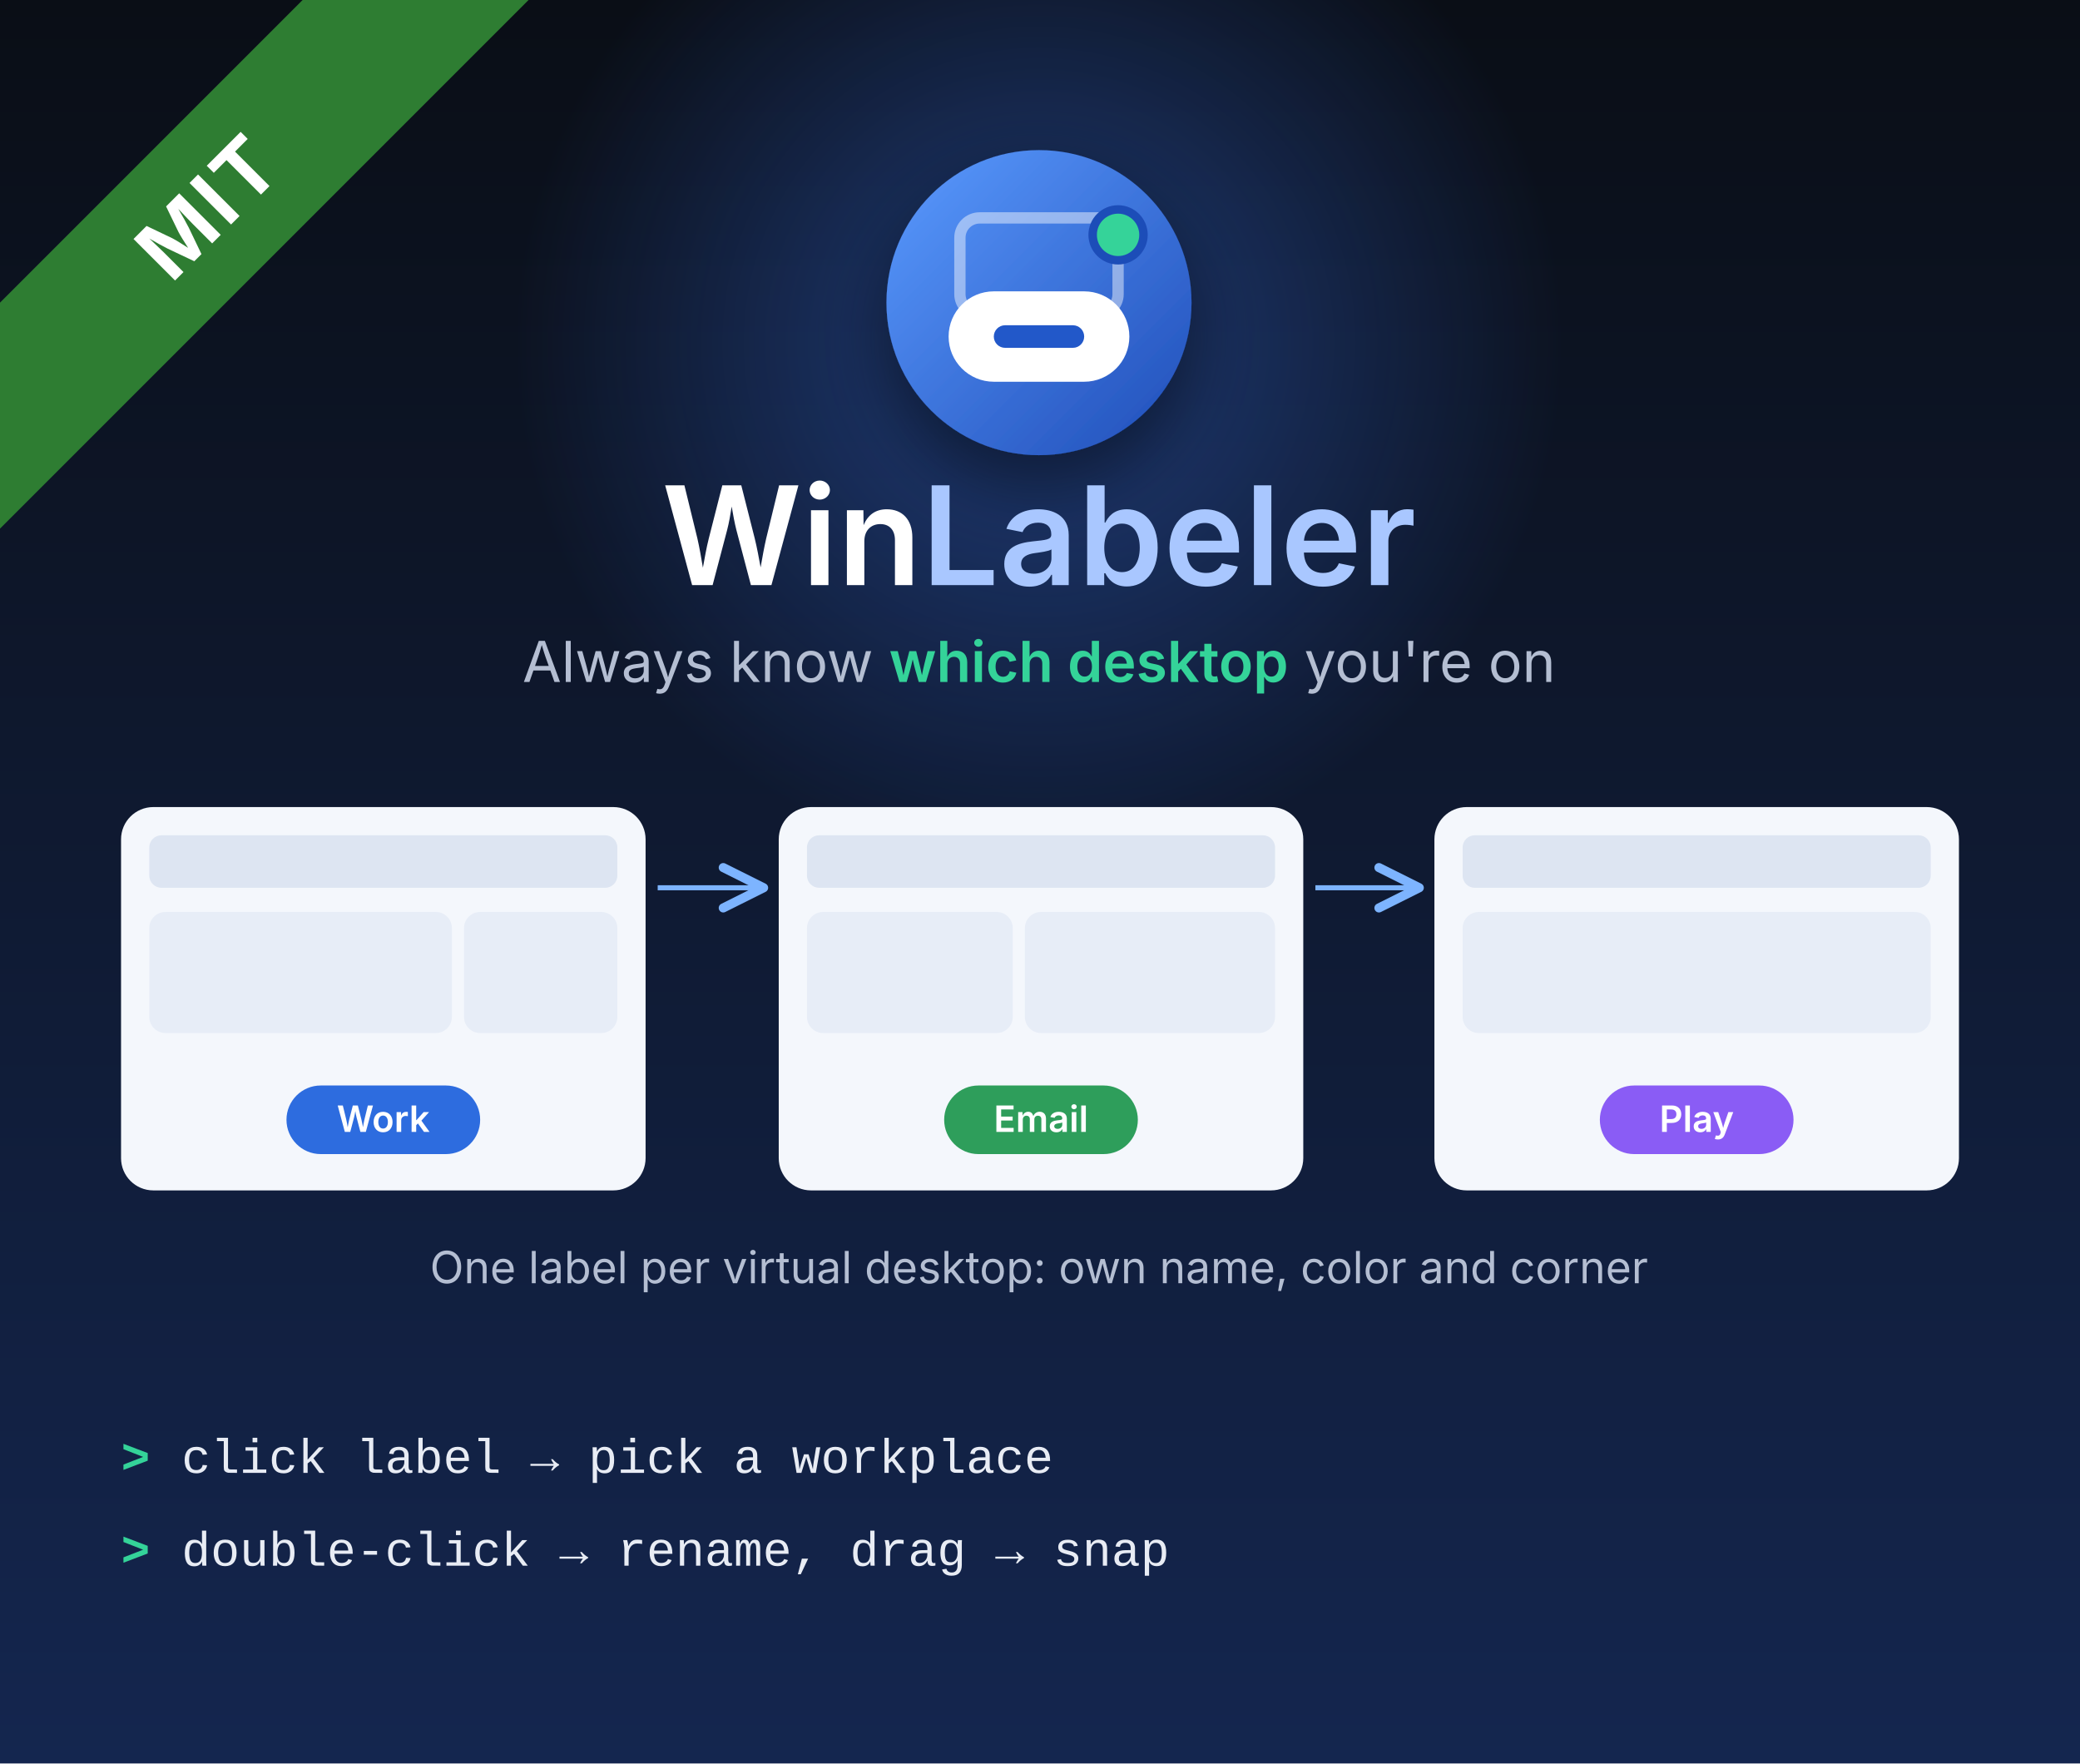
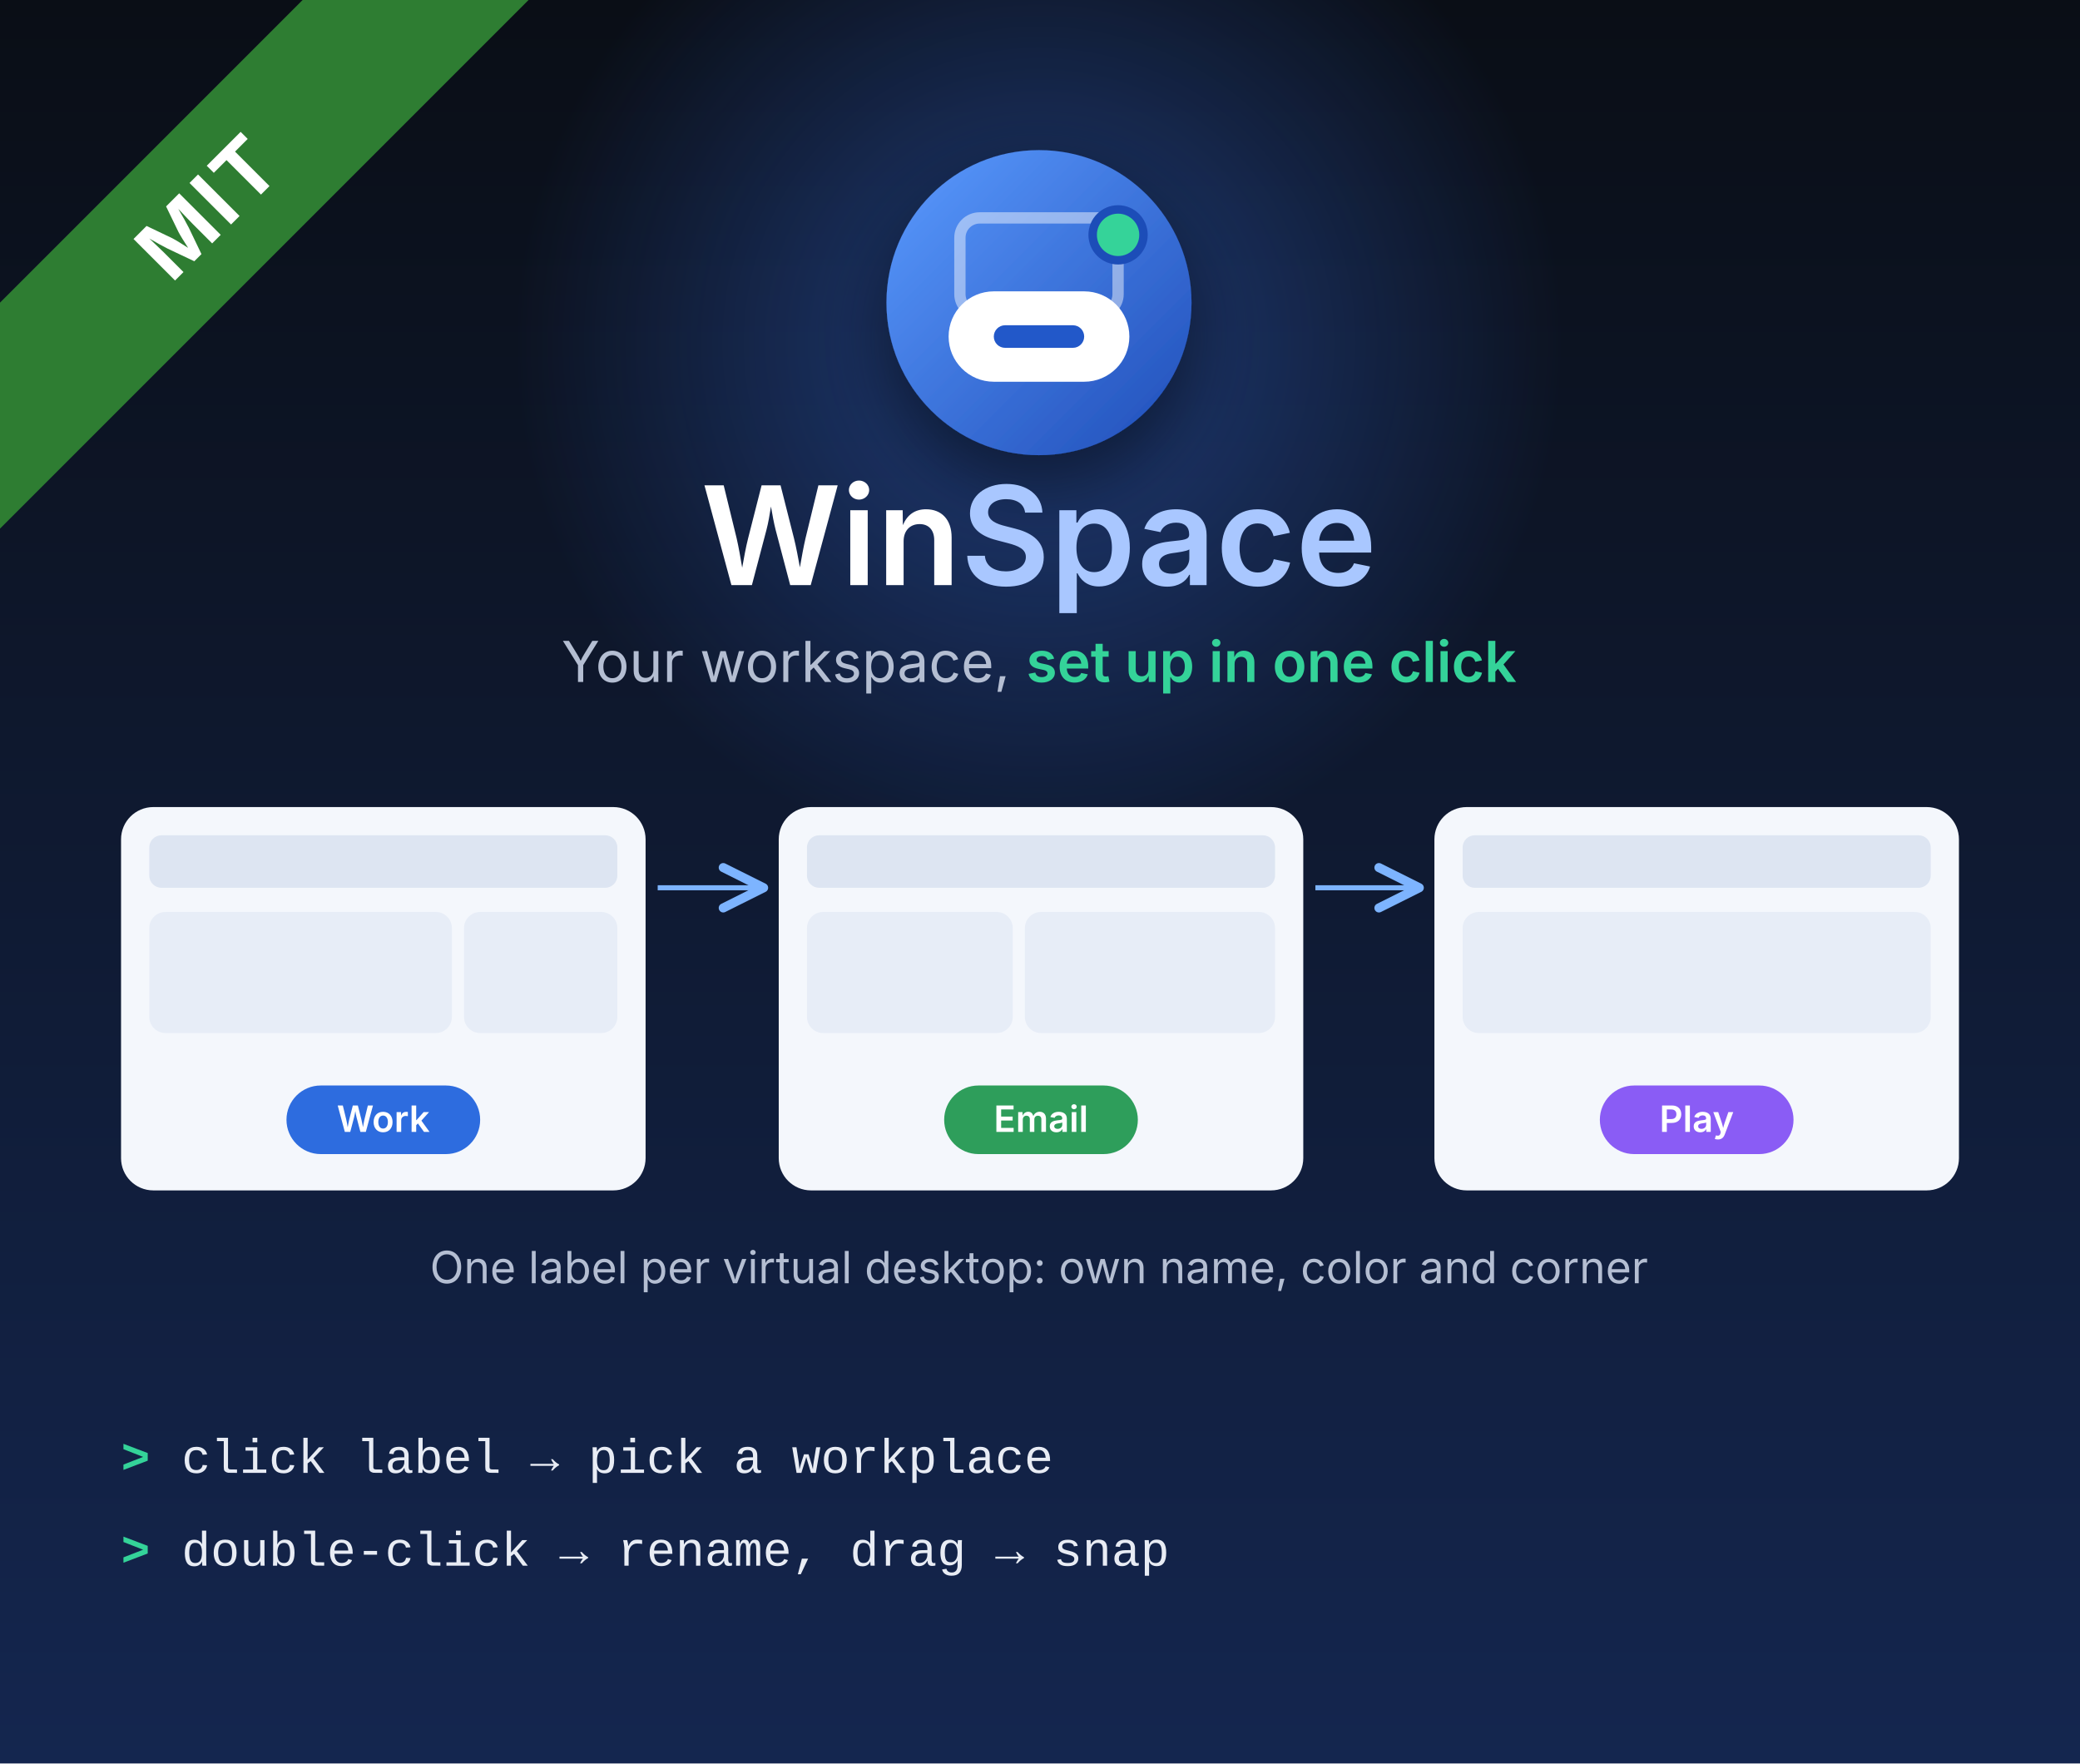
<svg xmlns="http://www.w3.org/2000/svg" width="1031" height="874" viewBox="0 0 1031 874">
  <defs>
    <linearGradient id="bg" x1="0" y1="0" x2="0" y2="1">
      <stop offset="0" stop-color="#0A0E16" />
      <stop offset="1" stop-color="#14264F" />
    </linearGradient>
    <radialGradient id="glow" cx=".5" cy=".5" r=".5">
      <stop offset="0" stop-color="#3C7BFF" stop-opacity=".4" />
      <stop offset="1" stop-color="#3C7BFF" stop-opacity="0" />
    </radialGradient>
    <linearGradient id="lg" x1="0" y1="0" x2="1" y2="1">
      <stop offset="0" stop-color="#5B9BFF" />
      <stop offset="1" stop-color="#1F4DB8" />
    </linearGradient>
    <filter id="sh" x="-30%" y="-30%" width="160%" height="170%">
      <feDropShadow dx="0" dy="10" stdDeviation="12" flood-color="#000" flood-opacity=".5" />
    </filter>
    <marker id="ah" markerWidth="10" markerHeight="10" refX="8" refY="5" orient="auto">
      <path d="M1 1 L9 5 L1 9" fill="none" stroke="#7DB4FF" stroke-width="1.8" stroke-linecap="round" stroke-linejoin="round" />
    </marker>
  </defs>
  <rect width="1031" height="874" fill="url(#bg)" />
  <circle cx="515" cy="170" r="260" fill="url(#glow)" />
  <g filter="url(#sh)" transform="translate(515 150) scale(1.4) translate(-54 -54)">
    <circle cx="54" cy="54" r="54" fill="url(#lg)" />
    <rect x="26" y="24" width="56" height="34" rx="7" fill="none" stroke="#fff" stroke-opacity=".45" stroke-width="4" />
    <rect x="22" y="50" width="64" height="32" rx="16" fill="#fff" />
    <rect x="38" y="62" width="32" height="8" rx="4" fill="#2459C9" />
    <circle cx="82" cy="30" r="9" fill="#34D399" stroke="#1F4DB8" stroke-width="3" />
  </g>
-   <text x="515" y="290" text-anchor="middle" font-family="'Segoe UI','Inter',Arial,sans-serif" font-size="68" font-weight="600" fill="#fff">Win<tspan fill="#A9C7FF">Labeler</tspan>
+   <text x="515" y="290" text-anchor="middle" font-family="'Segoe UI','Inter',Arial,sans-serif" font-size="68" font-weight="600" fill="#fff">Win<tspan fill="#A9C7FF">Space</tspan>
  </text>
-   <text x="515" y="338" text-anchor="middle" font-family="'Segoe UI','Inter',Arial,sans-serif" font-size="28" fill="#B4BED2">Always know <tspan fill="#34D399" font-weight="600">which desktop</tspan> you're on</text>
+   <text x="515" y="338" text-anchor="middle" font-family="'Segoe UI','Inter',Arial,sans-serif" font-size="28" fill="#B4BED2">Your workspace, <tspan fill="#34D399" font-weight="600">set up in one click</tspan>
+   </text>
  <g font-family="'Segoe UI','Inter',Arial,sans-serif">
    <g transform="translate(60 400)">
      <rect width="260" height="190" rx="16" fill="#F4F7FC" />
      <rect x="14" y="14" width="232" height="26" rx="6" fill="#DDE5F2" />
      <rect x="14" y="52" width="150" height="60" rx="8" fill="#E7EDF7" />
      <rect x="170" y="52" width="76" height="60" rx="8" fill="#E7EDF7" />
      <rect x="82" y="138" width="96" height="34" rx="17" fill="#2D6CDF" />
      <text x="130" y="161" text-anchor="middle" font-size="18" font-weight="600" fill="#fff">Work</text>
    </g>
    <g transform="translate(386 400)">
      <rect width="260" height="190" rx="16" fill="#F4F7FC" />
      <rect x="14" y="14" width="232" height="26" rx="6" fill="#DDE5F2" />
      <rect x="14" y="52" width="102" height="60" rx="8" fill="#E7EDF7" />
      <rect x="122" y="52" width="124" height="60" rx="8" fill="#E7EDF7" />
      <rect x="82" y="138" width="96" height="34" rx="17" fill="#2E9E5B" />
      <text x="130" y="161" text-anchor="middle" font-size="18" font-weight="600" fill="#fff">Email</text>
    </g>
    <g transform="translate(711 400)">
      <rect width="260" height="190" rx="16" fill="#F4F7FC" />
      <rect x="14" y="14" width="232" height="26" rx="6" fill="#DDE5F2" />
      <rect x="14" y="52" width="232" height="60" rx="8" fill="#E7EDF7" />
      <rect x="82" y="138" width="96" height="34" rx="17" fill="#8A5CF5" />
      <text x="130" y="161" text-anchor="middle" font-size="18" font-weight="600" fill="#fff">Play</text>
    </g>
    <path d="M326 440 H376" stroke="#7DB4FF" stroke-width="2.5" fill="none" marker-end="url(#ah)" />
    <path d="M652 440 H701" stroke="#7DB4FF" stroke-width="2.5" fill="none" marker-end="url(#ah)" />
    <text x="515" y="636" text-anchor="middle" font-size="22" fill="#B4BED2">One label per virtual desktop: own name, color and corner</text>
  </g>
  <g font-family="Consolas,'Courier New',monospace" font-size="24">
    <text x="60" y="730" fill="#34D399" font-weight="700">&gt;</text>
    <text x="90" y="730" fill="#E8ECF4">click label → pick a workplace</text>
    <text x="60" y="776" fill="#34D399" font-weight="700">&gt;</text>
    <text x="90" y="776" fill="#E8ECF4">double-click → rename, drag → snap</text>
  </g>
  <polygon points="0,150 150,0 262,0 0,262" fill="#2E7D32" />
  <text transform="translate(103 103) rotate(-45)" text-anchor="middle" font-family="'Segoe UI','Inter',Arial,sans-serif" font-size="40" font-weight="700" fill="#fff" dy="14" letter-spacing="2">MIT</text>
</svg>
